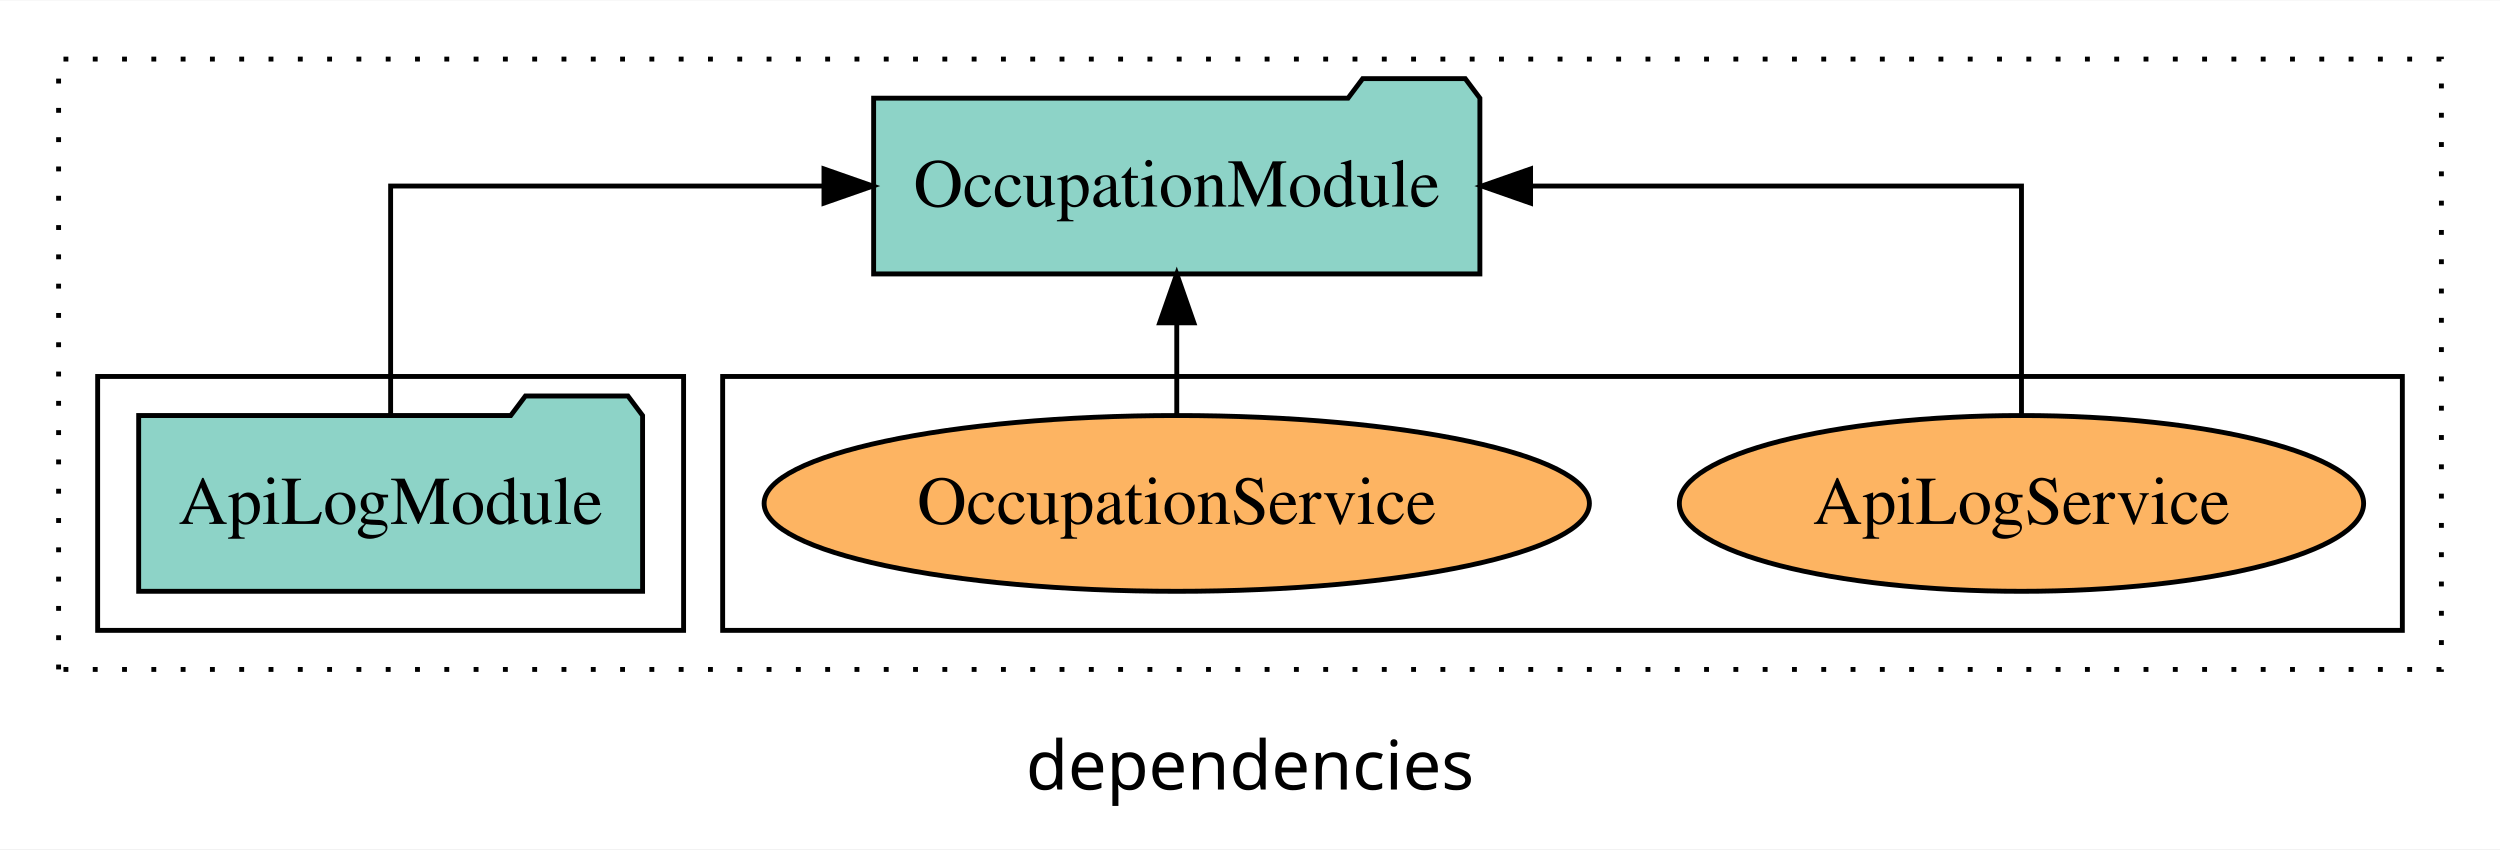
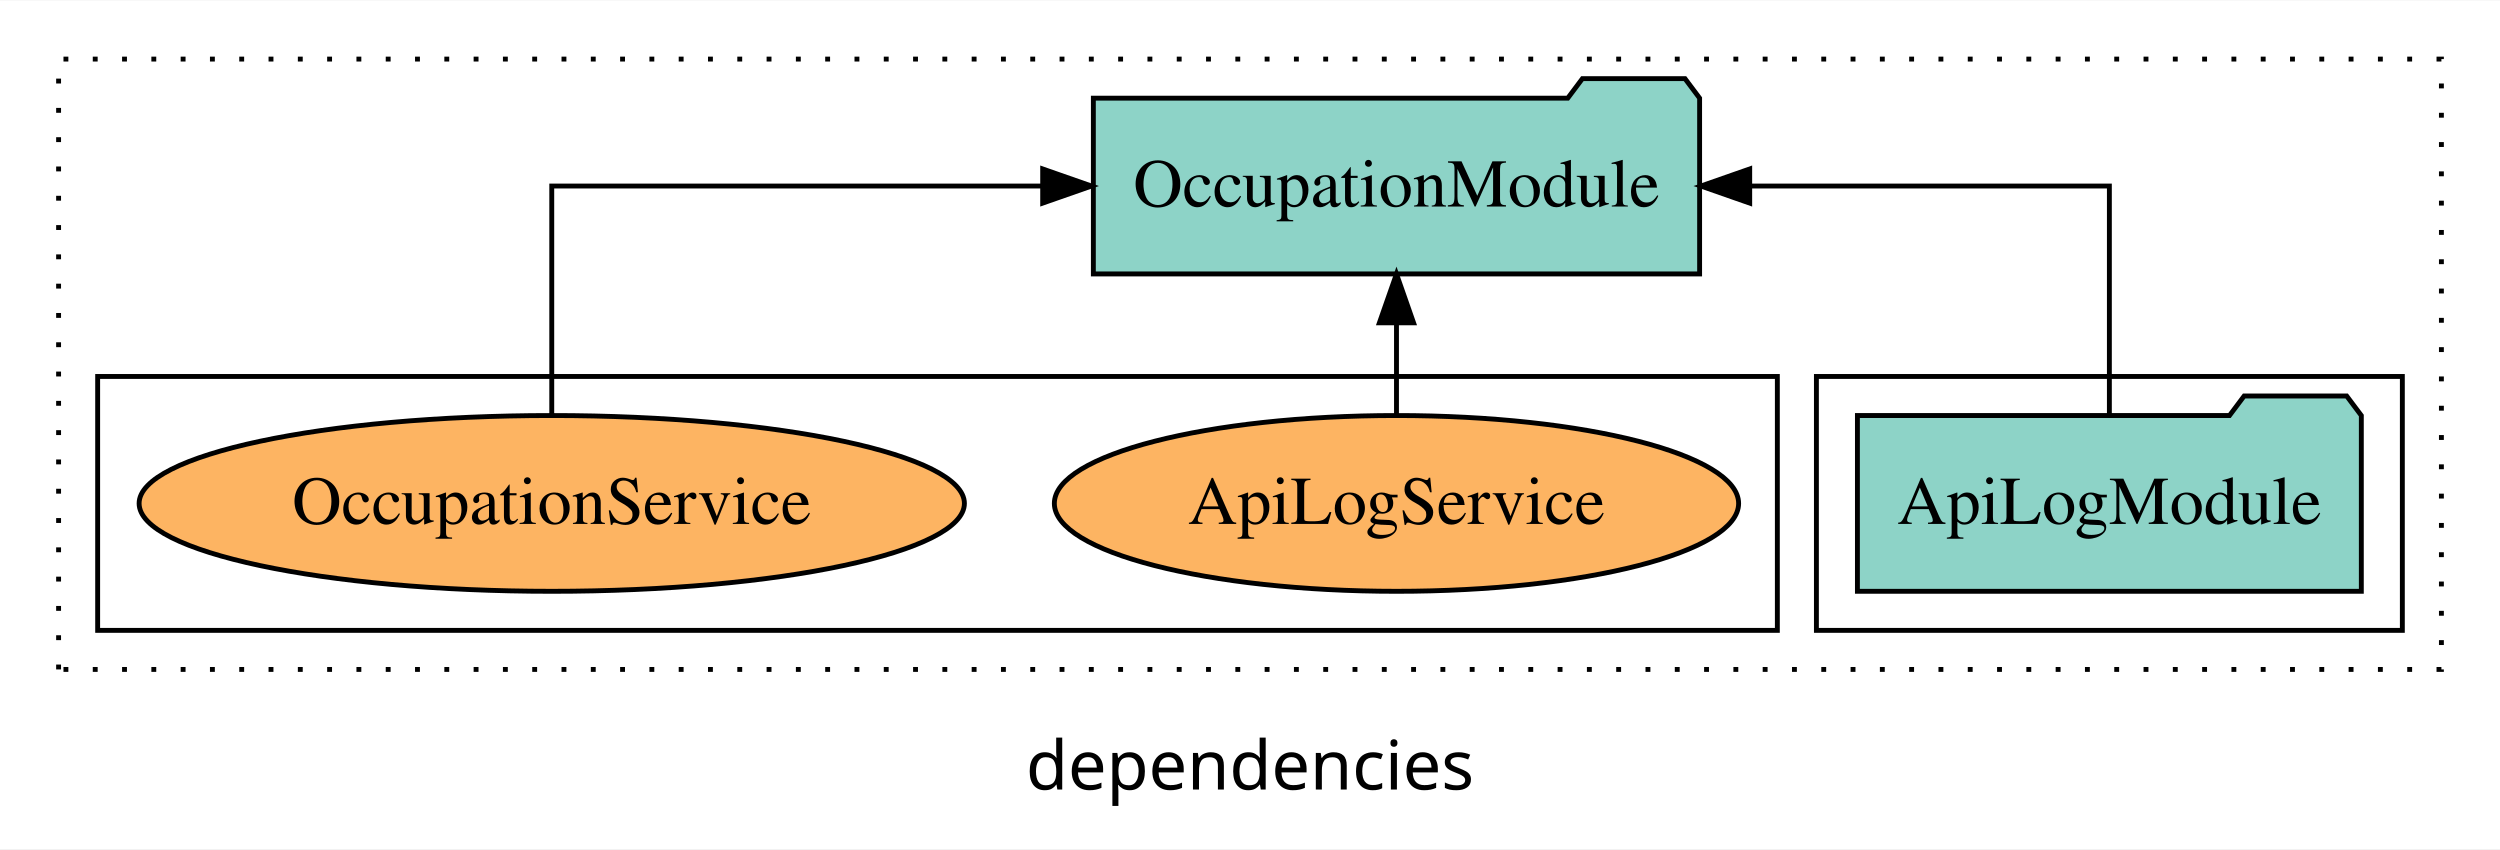
<svg xmlns="http://www.w3.org/2000/svg" width="512pt" height="174pt" viewBox="0.00 0.00 512.00 173.80">
  <g id="graph0" class="graph" transform="scale(1 1) rotate(0) translate(4 169.8)">
    <polygon fill="white" stroke="transparent" points="-4,4 -4,-169.8 508,-169.8 508,4 -4,4" />
    <text text-anchor="middle" x="252" y="-8.2" font-family="sans-serif" font-size="14.00">dependencies</text>
    <g id="clust1" class="cluster">
      <polygon fill="none" stroke="black" stroke-dasharray="1,5" points="8,-32.8 8,-157.8 496,-157.8 496,-32.8 8,-32.8" />
    </g>
+     <g id="clust3" class="cluster">
+       <polygon fill="none" stroke="black" points="368,-40.8 368,-92.8 488,-92.8 488,-40.8 368,-40.8" />
+     </g>
    <g id="clust6" class="cluster">
-       <polygon fill="none" stroke="black" points="144,-40.8 144,-92.8 488,-92.8 488,-40.8 144,-40.8" />
-     </g>
-     <g id="clust3" class="cluster">
-       <polygon fill="none" stroke="black" points="16,-40.8 16,-92.8 136,-92.8 136,-40.8 16,-40.8" />
+       <polygon fill="none" stroke="black" points="16,-40.8 16,-92.8 360,-92.8 360,-40.8 16,-40.8" />
    </g>
    <g id="node1" class="node">
-       <polygon fill="#8dd3c7" stroke="black" points="127.6,-84.8 124.6,-88.8 103.6,-88.8 100.6,-84.8 24.4,-84.8 24.4,-48.8 127.6,-48.8 127.6,-84.8" />
-       <text text-anchor="middle" x="76" y="-62.6" font-family="Times,serif" font-size="14.00">ApiLogModule</text>
+       <polygon fill="#8dd3c7" stroke="black" points="479.6,-84.8 476.6,-88.8 455.6,-88.8 452.6,-84.8 376.4,-84.8 376.4,-48.8 479.6,-48.8 479.6,-84.8" />
+       <text text-anchor="middle" x="428" y="-62.6" font-family="Times,serif" font-size="14.00">ApiLogModule</text>
    </g>
    <g id="node2" class="node">
-       <polygon fill="#8dd3c7" stroke="black" points="299.08,-149.8 296.08,-153.8 275.08,-153.8 272.08,-149.8 174.92,-149.8 174.92,-113.8 299.08,-113.8 299.08,-149.8" />
-       <text text-anchor="middle" x="237" y="-127.6" font-family="Times,serif" font-size="14.00">OccupationModule</text>
+       <polygon fill="#8dd3c7" stroke="black" points="344.08,-149.8 341.08,-153.8 320.08,-153.8 317.08,-149.8 219.92,-149.8 219.92,-113.8 344.08,-113.8 344.08,-149.8" />
+       <text text-anchor="middle" x="282" y="-127.6" font-family="Times,serif" font-size="14.00">OccupationModule</text>
    </g>
    <g id="edge1" class="edge">
-       <path fill="none" stroke="black" d="M76,-84.91C76,-104.14 76,-131.8 76,-131.8 76,-131.8 164.75,-131.8 164.75,-131.8" />
-       <polygon fill="black" stroke="black" points="164.75,-135.3 174.75,-131.8 164.75,-128.3 164.75,-135.3" />
+       <path fill="none" stroke="black" d="M428,-84.91C428,-104.14 428,-131.8 428,-131.8 428,-131.8 354.34,-131.8 354.34,-131.8" />
+       <polygon fill="black" stroke="black" points="354.34,-128.3 344.34,-131.8 354.34,-135.3 354.34,-128.3" />
    </g>
    <g id="node3" class="node">
-       <ellipse fill="#fdb462" stroke="black" cx="410" cy="-66.8" rx="70.07" ry="18" />
-       <text text-anchor="middle" x="410" y="-62.6" font-family="Times,serif" font-size="14.00">ApiLogService</text>
+       <ellipse fill="#fdb462" stroke="black" cx="282" cy="-66.8" rx="70.07" ry="18" />
+       <text text-anchor="middle" x="282" y="-62.6" font-family="Times,serif" font-size="14.00">ApiLogService</text>
    </g>
    <g id="edge2" class="edge">
-       <path fill="none" stroke="black" d="M410,-84.91C410,-104.14 410,-131.8 410,-131.8 410,-131.8 309.46,-131.8 309.46,-131.8" />
-       <polygon fill="black" stroke="black" points="309.46,-128.3 299.46,-131.8 309.46,-135.3 309.46,-128.3" />
+       <path fill="none" stroke="black" d="M282,-84.91C282,-84.91 282,-103.79 282,-103.79" />
+       <polygon fill="black" stroke="black" points="278.5,-103.79 282,-113.79 285.5,-103.79 278.5,-103.79" />
    </g>
    <g id="node4" class="node">
-       <ellipse fill="#fdb462" stroke="black" cx="237" cy="-66.8" rx="84.51" ry="18" />
-       <text text-anchor="middle" x="237" y="-62.6" font-family="Times,serif" font-size="14.00">OccupationService</text>
+       <ellipse fill="#fdb462" stroke="black" cx="109" cy="-66.8" rx="84.51" ry="18" />
+       <text text-anchor="middle" x="109" y="-62.6" font-family="Times,serif" font-size="14.00">OccupationService</text>
    </g>
    <g id="edge3" class="edge">
-       <path fill="none" stroke="black" d="M237,-84.91C237,-84.91 237,-103.79 237,-103.79" />
-       <polygon fill="black" stroke="black" points="233.5,-103.79 237,-113.79 240.5,-103.79 233.5,-103.79" />
+       <path fill="none" stroke="black" d="M109,-84.91C109,-104.14 109,-131.8 109,-131.8 109,-131.8 209.54,-131.8 209.54,-131.8" />
+       <polygon fill="black" stroke="black" points="209.54,-135.3 219.54,-131.8 209.54,-128.3 209.54,-135.3" />
    </g>
  </g>
</svg>
